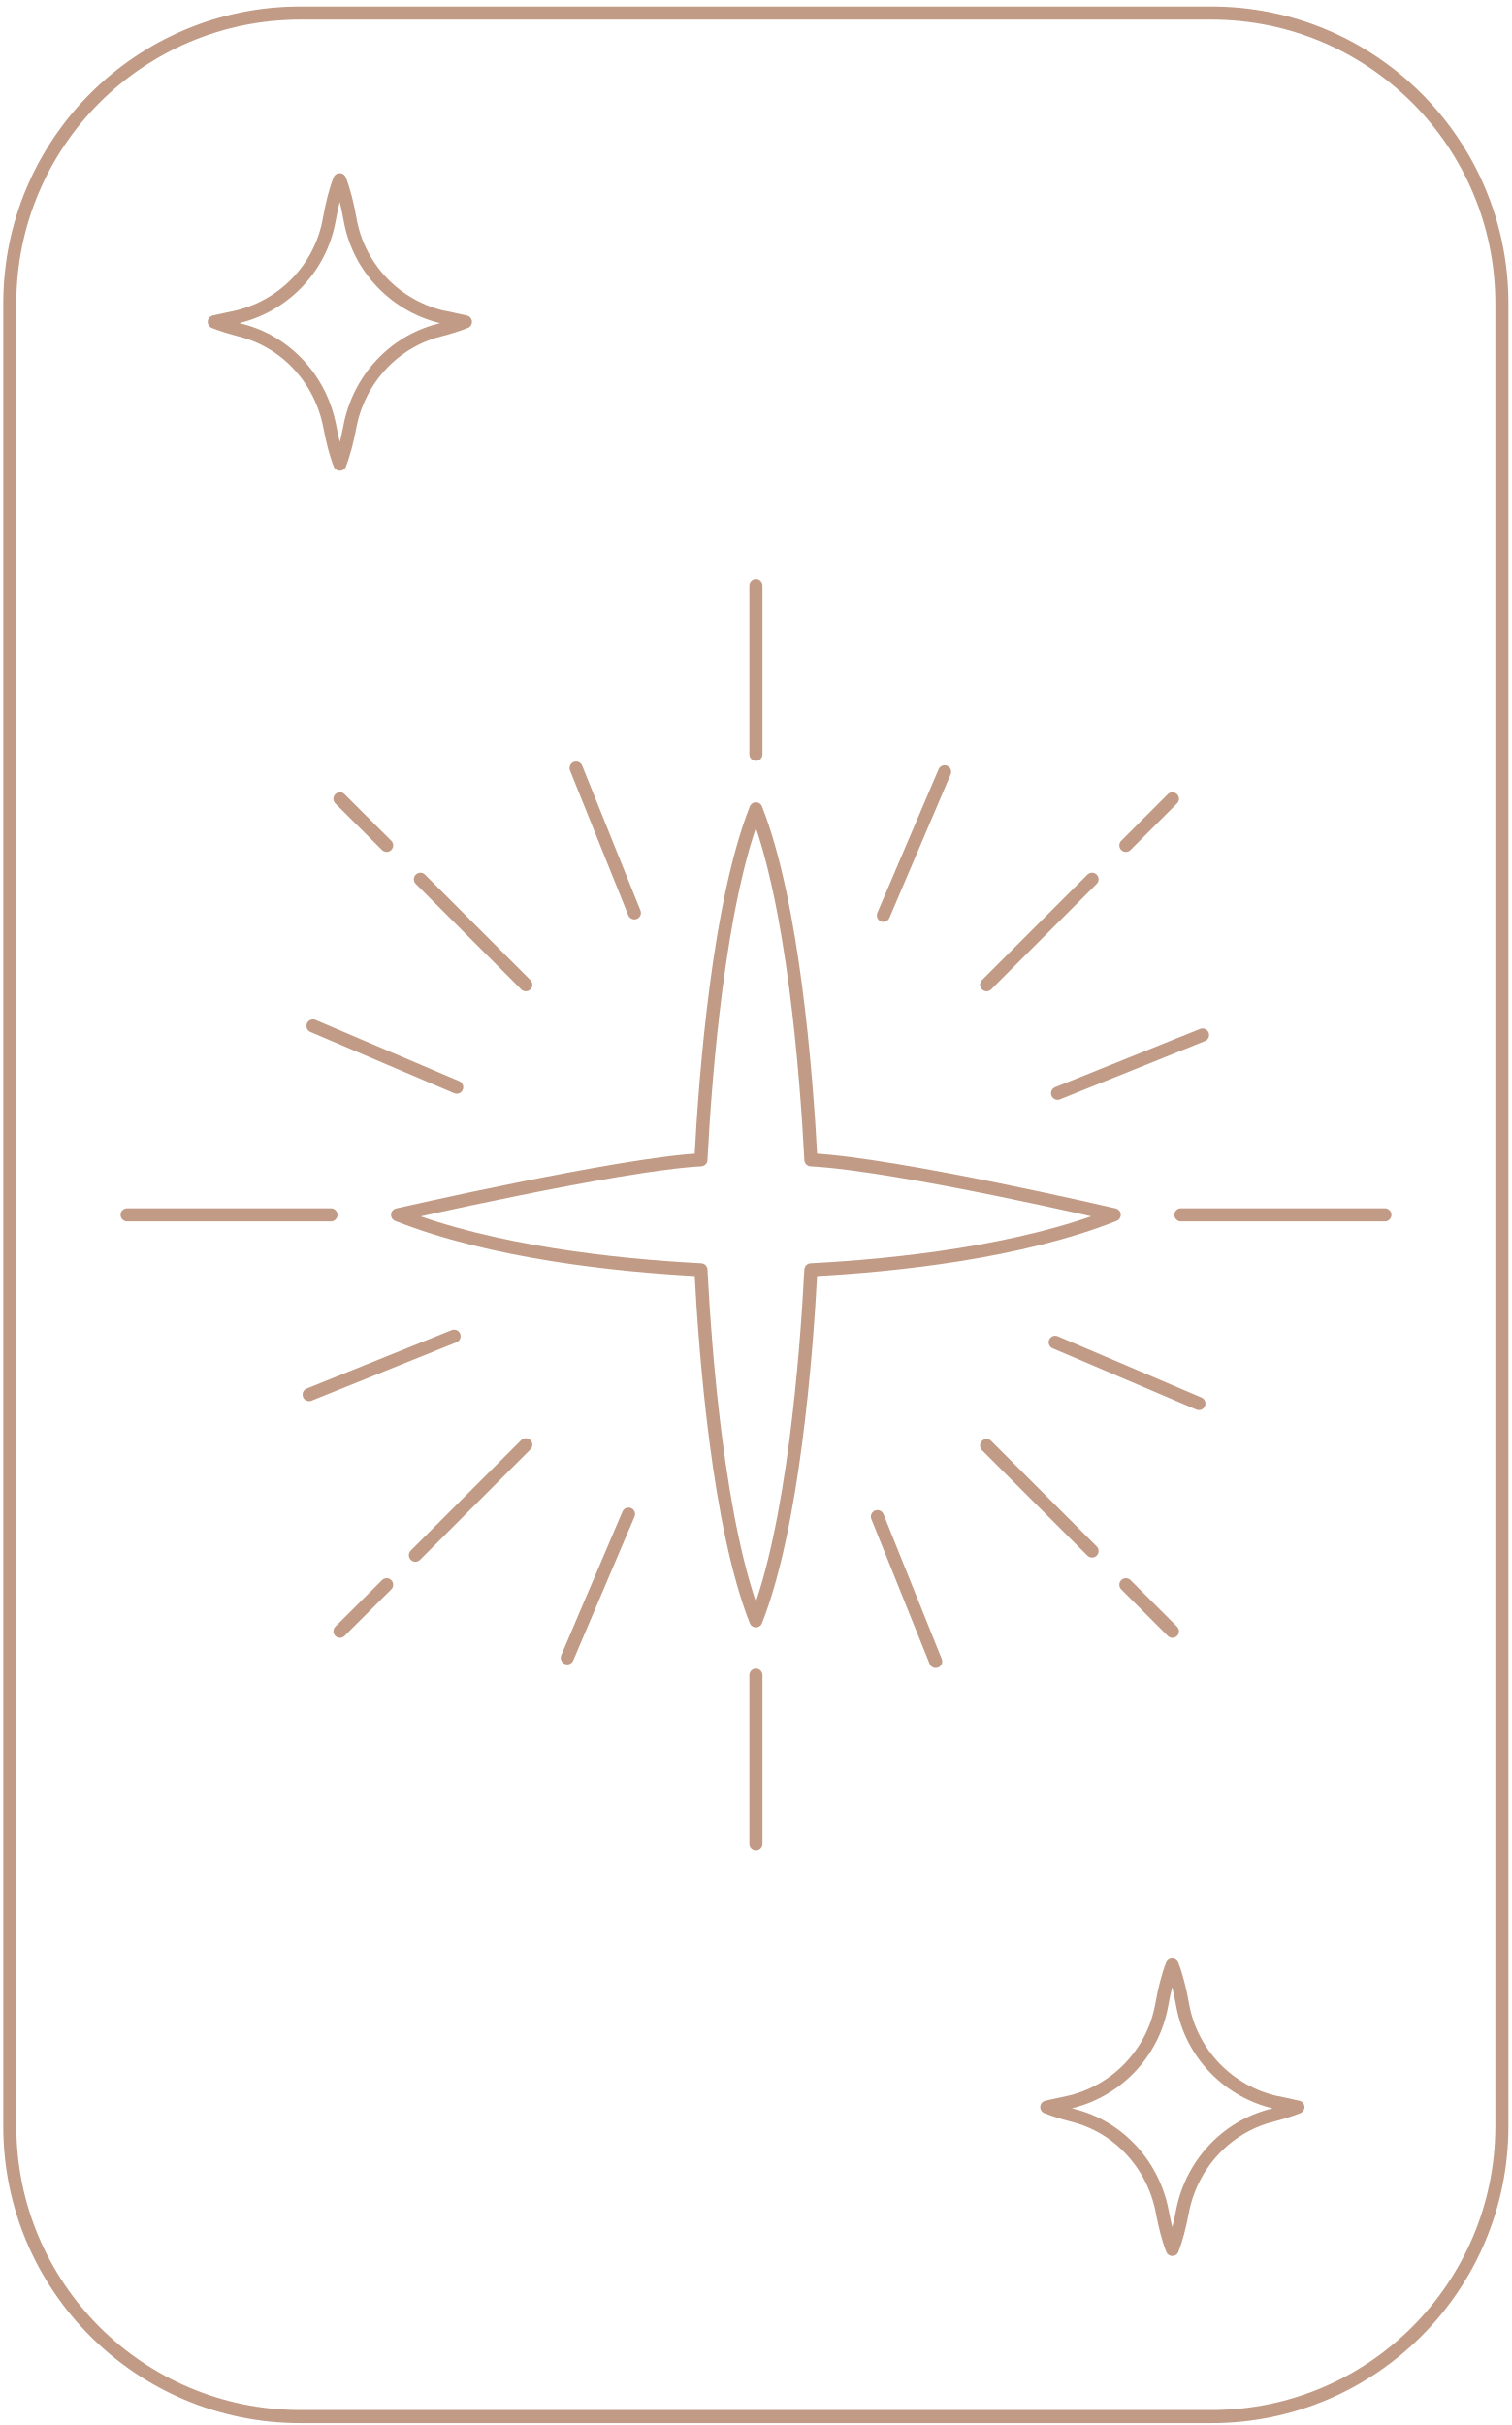
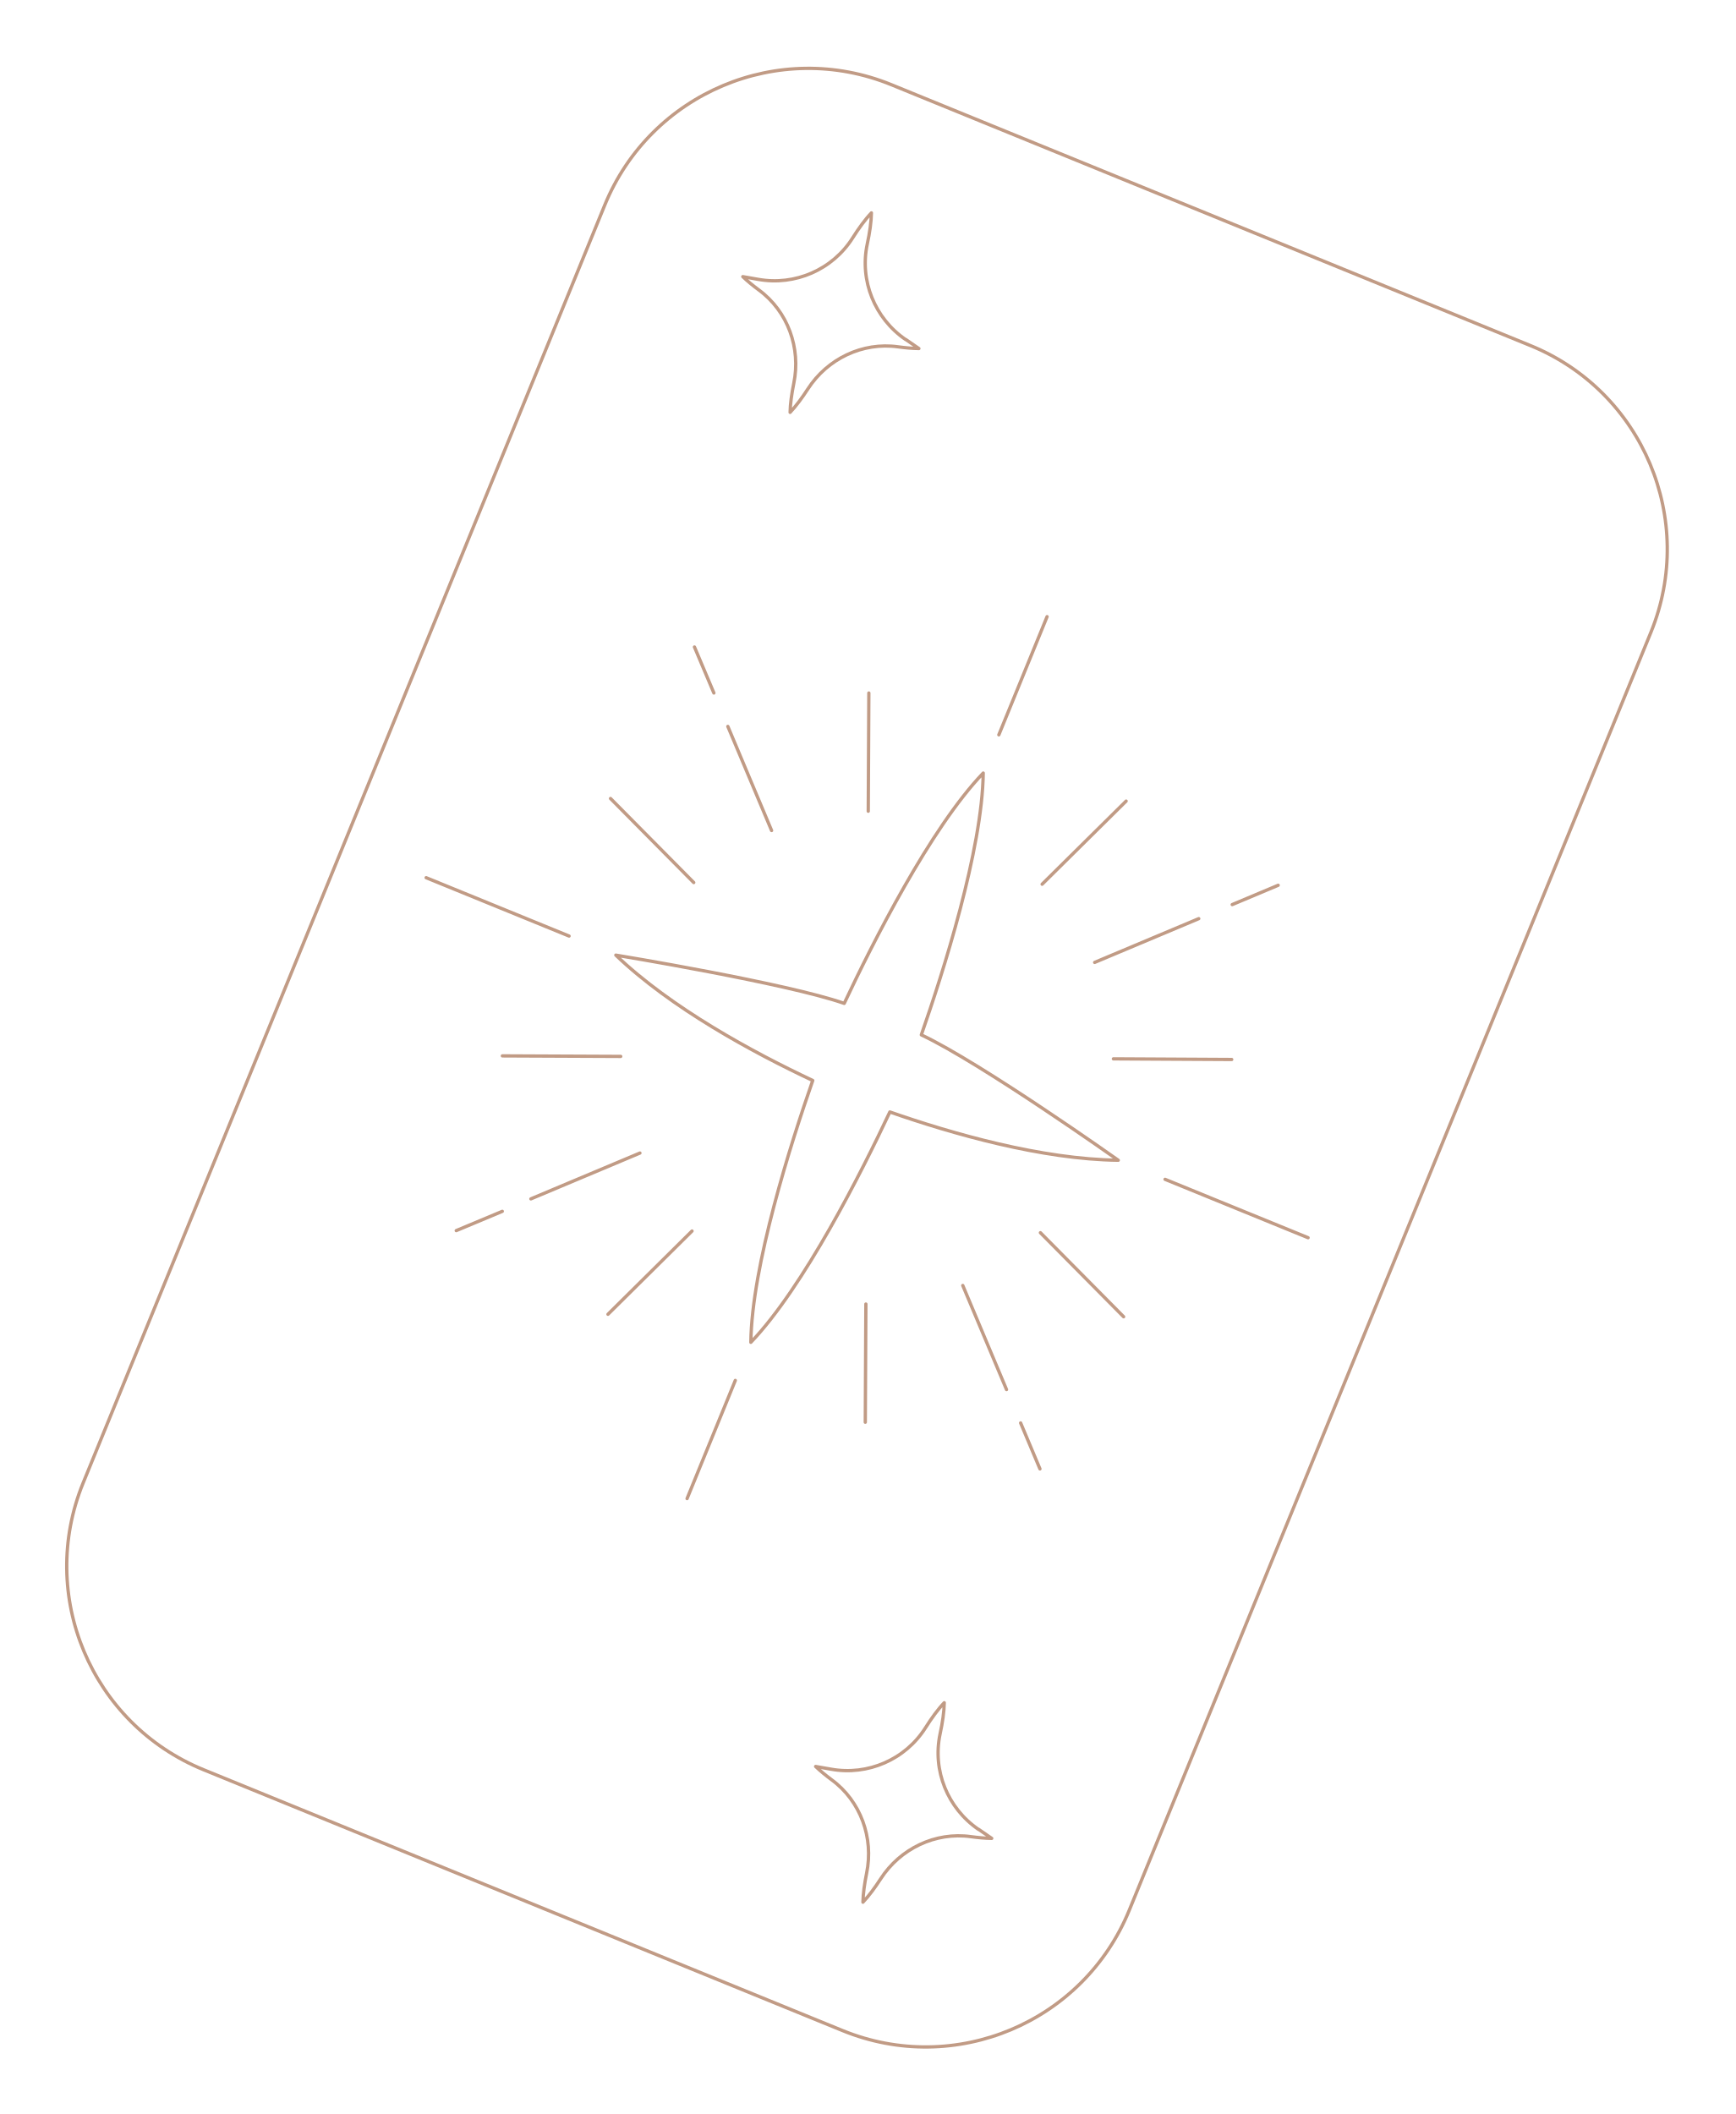
- <svg xmlns="http://www.w3.org/2000/svg" width="154" height="247" fill="none">
-   <path d="M123.419 1.33H30.577C14.241 1.33.998 14.575.998 30.91v185.652c0 16.336 13.243 29.579 29.579 29.579h92.842c16.336 0 29.579-13.243 29.579-29.579V30.91c0-16.336-13.243-29.58-29.579-29.58z" stroke="#C19B85" stroke-width="1.333" stroke-linecap="round" stroke-linejoin="round" />
-   <path d="M82.605 118.135c-.461-8.879-1.814-26.158-5.6-35.753-3.788 9.595-5.14 26.874-5.602 35.753-8.194.413-30.9 5.6-30.9 5.6 9.595 3.787 22.022 5.14 30.9 5.601.462 8.879 1.814 26.158 5.601 35.753 3.787-9.595 5.14-26.874 5.601-35.753 8.879-.461 21.305-1.814 30.9-5.601 0 0-22.021-5.139-30.9-5.6zm-69.655 5.601h20.763m86.588 0h20.78M77.006 59.661V76.83m0 93.796v17.169m-34.18-98.236l10.74 10.741M34.63 81.364l4.758 4.741m71.859 71.873l-10.741-10.741m18.93 18.918l-4.741-4.741m-61.129-14.257l-11.25 11.25m68.931-68.848L100.506 100.3m18.93-18.936l-4.741 4.741m-80.065 80.05l4.758-4.741m-7.503-56.915l14.64 6.238m60.969 25.983l14.639 6.237M96.228 78.611L89.99 93.235m-25.963 60.987l-6.238 14.639m.901-90.631l5.935 14.75m24.758 61.496l5.935 14.75m27.185-63.805l-14.767 5.936m-61.477 24.741l-14.767 5.951M45.297 32.342c-4.916-1.066-8.735-4.98-9.626-9.945-.27-1.527-.62-2.96-1.066-4.09-.446 1.13-.796 2.563-1.066 4.09-.891 4.964-4.726 8.894-9.658 9.945-1.226.254-2.053.445-2.053.445.843.334 1.75.605 2.673.843 4.694 1.178 8.21 5.076 9.101 9.85.27 1.416.605 2.752 1.019 3.802.413-1.066.748-2.386 1.018-3.803.891-4.757 4.407-8.655 9.101-9.849.923-.238 1.83-.509 2.673-.843 0 0-.843-.19-2.1-.461l-.016.016zm84.807 181.833c-4.917-1.066-8.735-4.98-9.626-9.945-.271-1.527-.621-2.959-1.066-4.089-.446 1.13-.796 2.562-1.067 4.089-.891 4.965-4.725 8.895-9.658 9.945-1.225.254-2.052.445-2.052.445.843.334 1.75.605 2.673.844 4.694 1.177 8.21 5.075 9.101 9.849.271 1.416.605 2.752 1.018 3.802.414-1.066.748-2.386 1.019-3.802.891-4.758 4.407-8.656 9.101-9.849.923-.239 1.83-.51 2.673-.844 0 0-.843-.191-2.1-.461l-.016.016z" stroke="#C19B85" stroke-width="1.333" stroke-linecap="round" stroke-linejoin="round" />
+ <svg xmlns="http://www.w3.org/2000/svg" width="702" height="855" fill="none">
+   <path d="M618.983 139.767L360.53 34.266c-45.477-18.564-97.391 3.253-115.955 48.73L33.609 599.813c-18.564 45.476 3.253 97.39 48.73 115.954l258.453 105.501c45.476 18.564 97.391-3.253 115.954-48.729L667.713 255.72c18.563-45.476-3.254-97.391-48.73-115.954z" stroke="#C19B85" stroke-width="1.333" stroke-linecap="round" stroke-linejoin="round" />
+   <path d="M372.63 418.549c8.805-25.24 24.675-74.88 25.036-105.892-21.444 22.406-44.845 68.972-56.219 93.163-23.281-8.16-92.382-19.521-92.382-19.521 22.406 21.445 55.462 39.331 79.653 50.704-8.804 25.24-24.675 74.88-25.036 105.893 21.445-22.406 44.846-68.972 56.219-93.164 25.241 8.805 61.371 19.161 92.383 19.522 0 0-55.462-39.331-79.654-50.705zm-200.275-63.566l57.804 23.596m241.048 98.396l57.848 23.613M423.49 249.405l-19.509 47.793M297.395 558.311l-19.51 47.792M294.377 293.8l17.694 42.103m-31.196-74.228l7.856 18.607m118.357 281.725l-17.693-42.103m31.21 74.184l-7.812-18.589M258.82 466.346l-44.099 18.532m270.117-113.332l-42.103 17.694m74.223-31.194l-18.589 7.812M184.522 497.717l18.633-7.794m43.767-166.976l33.662 33.998m140.211 141.617l33.662 33.998m1.004-208.558l-33.98 33.618m-141.59 140.27l-33.998 33.662m105.513-251.265l-.239 47.805m-.962 199.328l-.239 47.804m148.197-146.72l-47.849-.258m-199.262-.986l-47.867-.213m163.076-289.729c-12.475-8.555-18.658-23.791-15.497-38.623.983-4.56 1.635-8.944 1.679-12.595-2.524 2.639-5.126 6.228-7.615 10.172-8.121 12.808-23.262 19.391-38.186 16.709-3.7-.684-6.221-1.092-6.221-1.092 1.968 1.888 4.186 3.672 6.484 5.385 11.728 8.611 17.087 23.459 14.144 37.76-.857 4.249-1.445 8.35-1.487 11.743 2.363-2.497 4.794-5.794 7.156-9.429 7.887-12.231 22.106-19.087 36.528-17.075 2.84.384 5.673.662 8.4.69 0 0-2.131-1.49-5.323-3.671l-.062.026zm29.459 602.558c-12.475-8.555-18.658-23.79-15.497-38.623.983-4.559 1.635-8.943 1.679-12.594-2.524 2.638-5.126 6.227-7.615 10.172-8.121 12.807-23.262 19.39-38.186 16.708-3.7-.683-6.221-1.092-6.221-1.092 1.968 1.888 4.186 3.672 6.483 5.385 11.729 8.612 17.088 23.459 14.145 37.76-.857 4.25-1.445 8.35-1.487 11.743 2.363-2.497 4.794-5.794 7.156-9.429 7.887-12.231 22.105-19.087 36.528-17.075 2.84.384 5.672.662 8.4.69 0 0-2.131-1.49-5.323-3.671l-.062.026z" stroke="#C19B85" stroke-width="1.333" stroke-linecap="round" stroke-linejoin="round" />
</svg>
